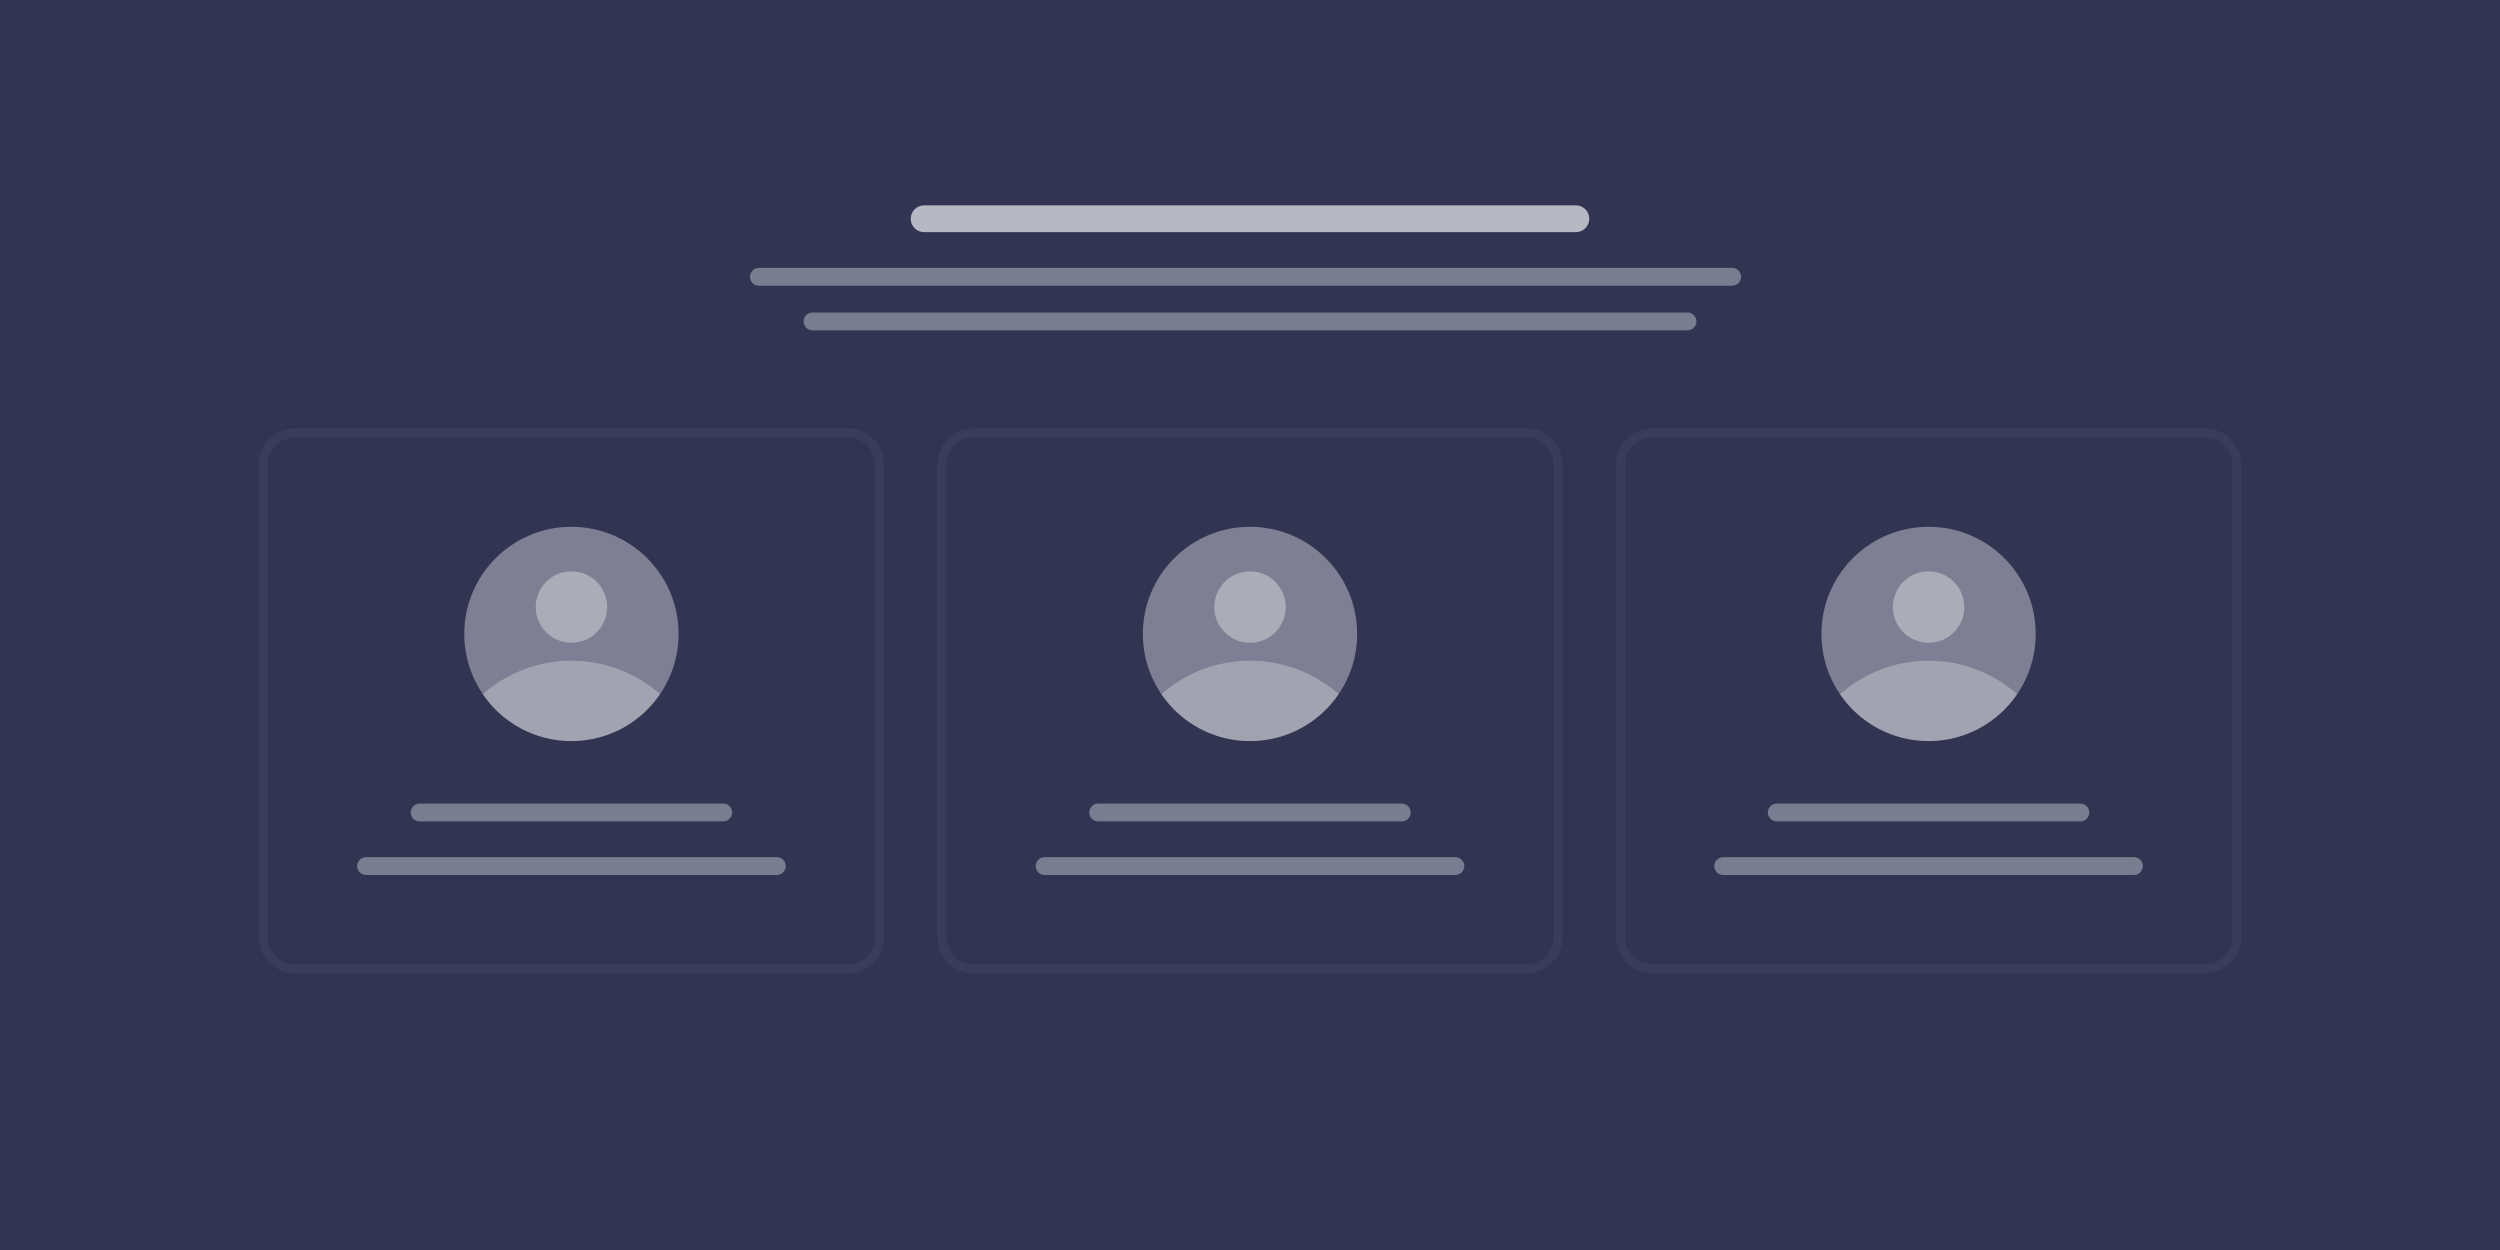
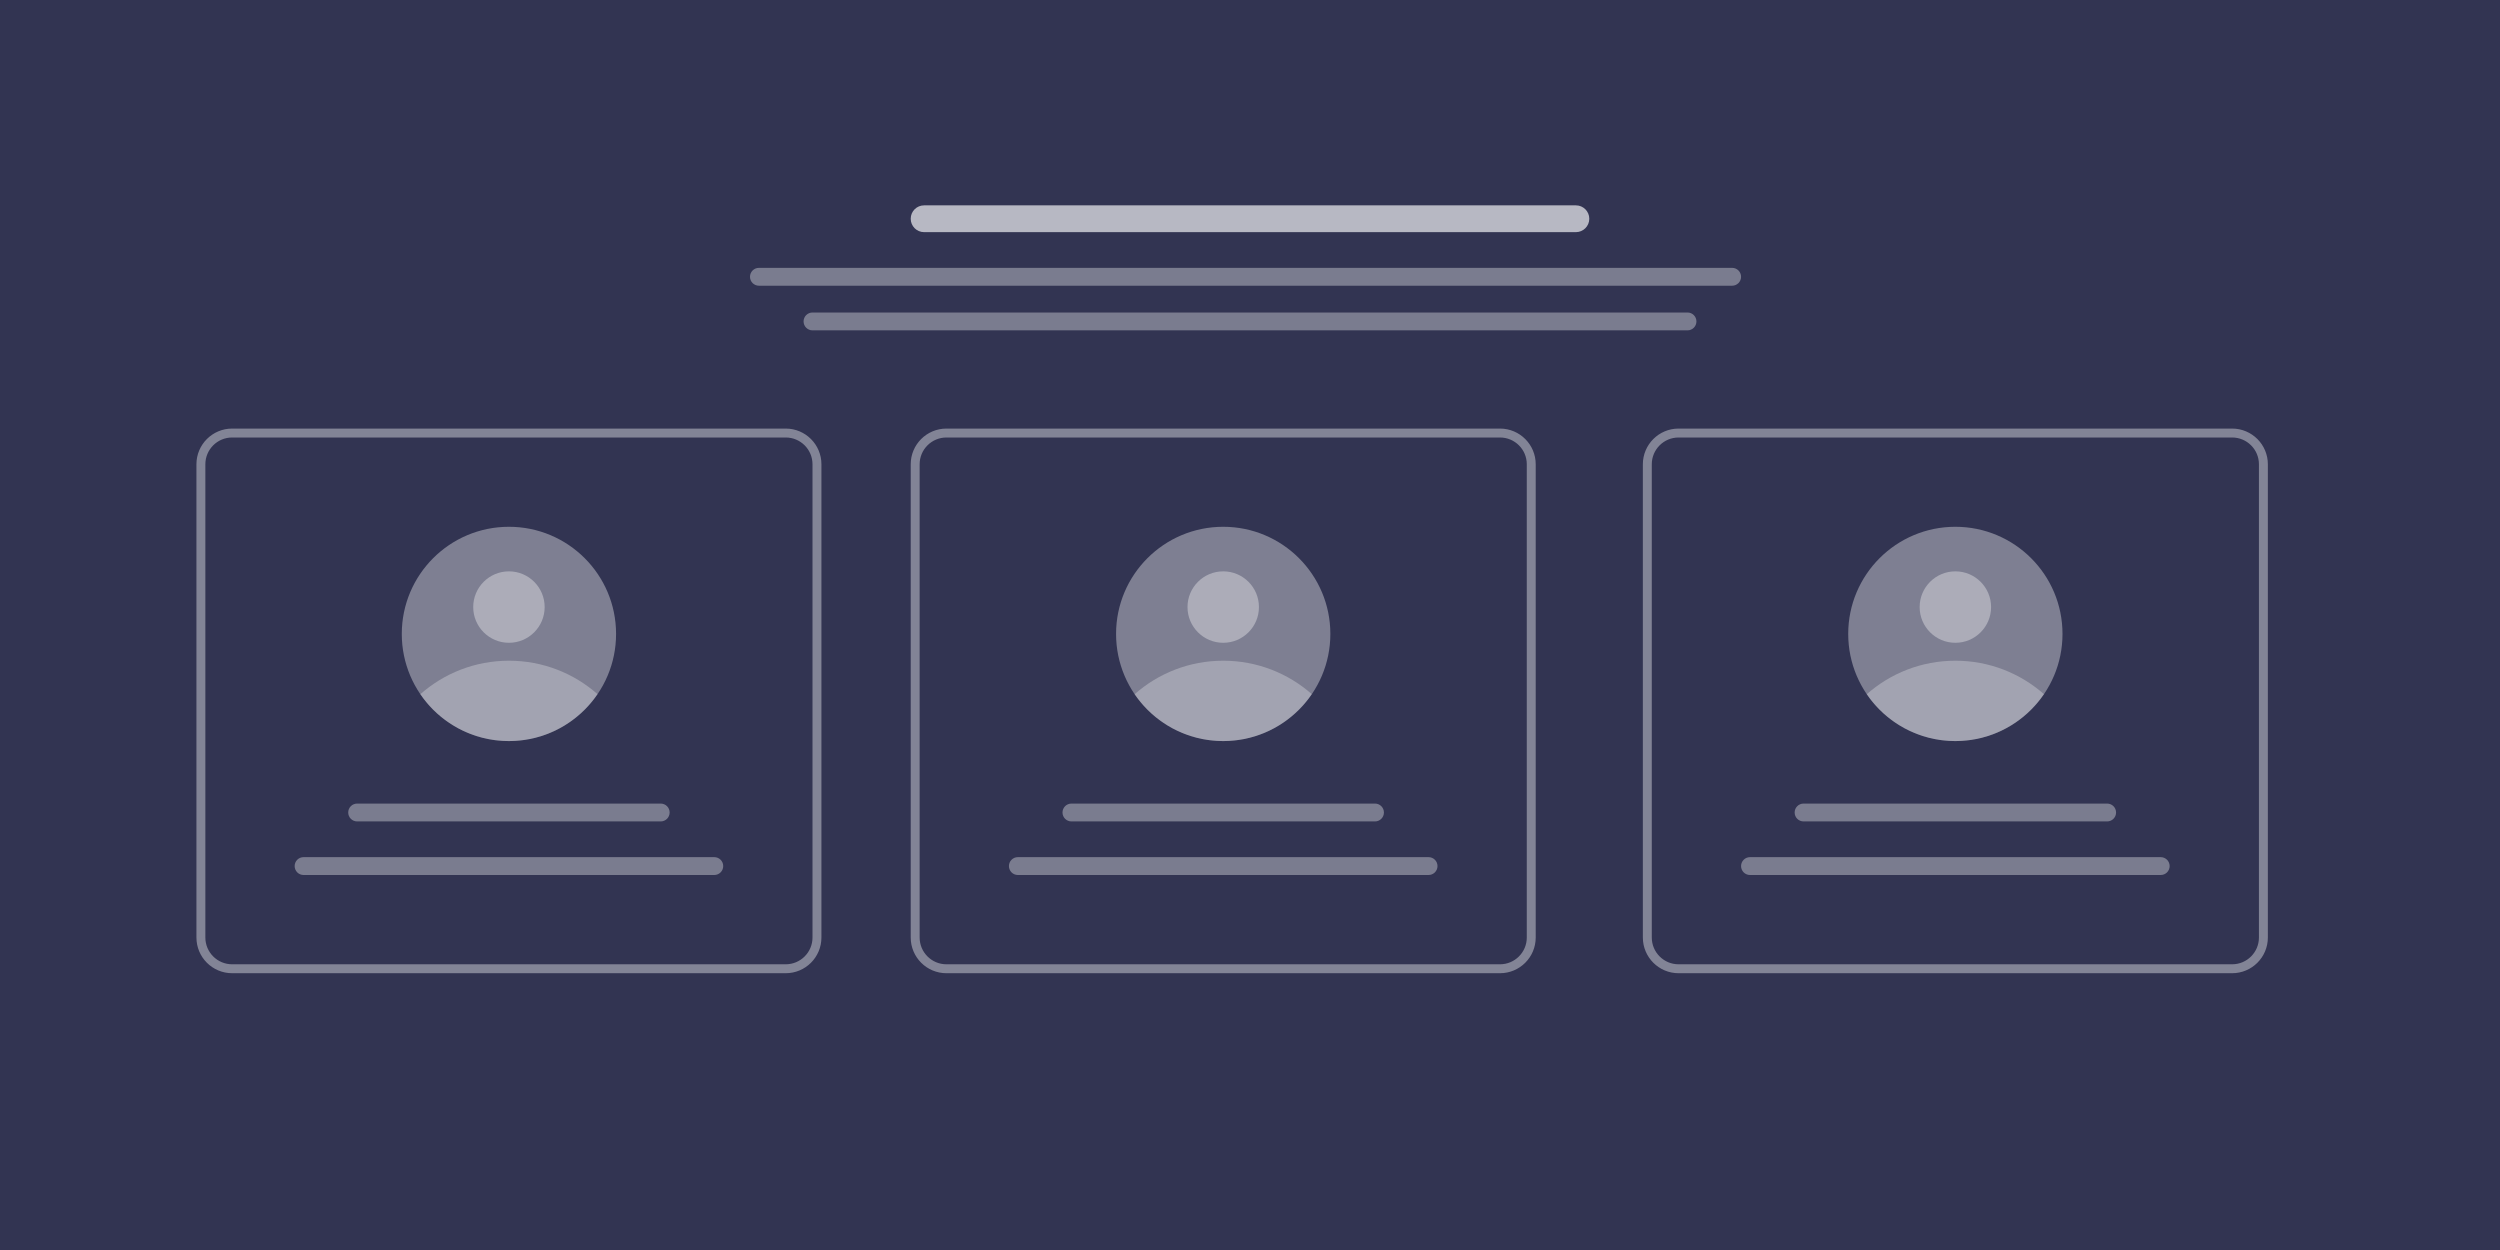
<svg xmlns="http://www.w3.org/2000/svg" width="280px" height="140px" viewBox="0 0 280 140" version="1.1">
  <g id="Page-1" stroke="none" stroke-width="1" fill="none" fill-rule="evenodd">
    <g id="Artboard" transform="translate(-879, -824)">
      <g id="team" transform="translate(879, 824)">
        <rect id="Rectangle" fill="#323452" x="0" y="0" width="280" height="140" />
        <rect id="Rectangle" fill="#323452" x="0" y="0" width="280" height="140" />
-         <g id="Group" transform="translate(29, 48)">
-           <rect id="Rectangle" fill="#323452" x="1" y="1" width="68" height="59" rx="3" />
-           <rect id="Rectangle" stroke-opacity="0.04" stroke="#FFFFFF" x="0.5" y="0.5" width="69" height="60" rx="3.5" />
+         <g id="Group-5" transform="translate(22, 48)">
+           <g id="Group">
+             <rect id="Rectangle" fill="#323452" x="1" y="1" width="68" height="59" rx="3" />
+             <rect id="Rectangle" stroke-opacity="0.394" stroke="#FFFFFF" x="0.5" y="0.5" width="69" height="60" rx="3.5" />
+           </g>
+           <rect id="Rectangle" fill-opacity="0.354" fill="#FFFFFF" x="17" y="42" width="36" height="2" rx="1" />
+           <rect id="Rectangle" fill-opacity="0.354" fill="#FFFFFF" x="11" y="48" width="48" height="2" rx="1" />
+           <ellipse id="Oval" fill-opacity="0.371" fill="#FFFFFF" cx="35" cy="23" rx="12" ry="12" />
+           <path d="M25.077,29.754 C27.722,27.418 31.197,26 35.004,26 C38.806,26 42.278,27.415 44.922,29.747 C42.763,32.918 39.123,35 34.997,35 C30.875,35 27.238,32.921 25.077,29.754 Z" id="Path" fill-opacity="0.354" fill="#FFFFFF" opacity="0.8" />
+           <ellipse id="Oval" fill-opacity="0.354" fill="#FFFFFF" cx="35.001" cy="19.992" rx="4" ry="4" />
        </g>
-         <g id="Group" transform="translate(105, 48)">
-           <rect id="Rectangle" fill="#323452" x="1" y="1" width="68" height="59" rx="3" />
-           <rect id="Rectangle" stroke-opacity="0.04" stroke="#FFFFFF" x="0.5" y="0.5" width="69" height="60" rx="3.5" />
+         <g id="Group-5-Copy" transform="translate(102, 48)">
+           <g id="Group">
+             <rect id="Rectangle" fill="#323452" x="1" y="1" width="68" height="59" rx="3" />
+             <rect id="Rectangle" stroke-opacity="0.394" stroke="#FFFFFF" x="0.5" y="0.5" width="69" height="60" rx="3.5" />
+           </g>
+           <rect id="Rectangle" fill-opacity="0.354" fill="#FFFFFF" x="17" y="42" width="36" height="2" rx="1" />
+           <rect id="Rectangle" fill-opacity="0.354" fill="#FFFFFF" x="11" y="48" width="48" height="2" rx="1" />
+           <ellipse id="Oval" fill-opacity="0.371" fill="#FFFFFF" cx="35" cy="23" rx="12" ry="12" />
+           <path d="M25.077,29.754 C27.722,27.418 31.197,26 35.004,26 C38.806,26 42.278,27.415 44.922,29.747 C42.763,32.918 39.123,35 34.997,35 C30.875,35 27.238,32.921 25.077,29.754 Z" id="Path" fill-opacity="0.354" fill="#FFFFFF" opacity="0.8" />
+           <ellipse id="Oval" fill-opacity="0.354" fill="#FFFFFF" cx="35.001" cy="19.992" rx="4" ry="4" />
        </g>
-         <g id="Group" transform="translate(181, 48)">
-           <rect id="Rectangle" fill="#323452" x="1" y="1" width="68" height="59" rx="3" />
-           <rect id="Rectangle" stroke-opacity="0.04" stroke="#FFFFFF" x="0.5" y="0.5" width="69" height="60" rx="3.5" />
+         <g id="Group-5-Copy-2" transform="translate(184, 48)">
+           <g id="Group">
+             <rect id="Rectangle" fill="#323452" x="1" y="1" width="68" height="59" rx="3" />
+             <rect id="Rectangle" stroke-opacity="0.394" stroke="#FFFFFF" x="0.5" y="0.5" width="69" height="60" rx="3.5" />
+           </g>
+           <rect id="Rectangle" fill-opacity="0.354" fill="#FFFFFF" x="17" y="42" width="36" height="2" rx="1" />
+           <rect id="Rectangle" fill-opacity="0.354" fill="#FFFFFF" x="11" y="48" width="48" height="2" rx="1" />
+           <ellipse id="Oval" fill-opacity="0.371" fill="#FFFFFF" cx="35" cy="23" rx="12" ry="12" />
+           <path d="M25.077,29.754 C27.722,27.418 31.197,26 35.004,26 C38.806,26 42.278,27.415 44.922,29.747 C42.763,32.918 39.123,35 34.997,35 C30.875,35 27.238,32.921 25.077,29.754 Z" id="Path" fill-opacity="0.354" fill="#FFFFFF" opacity="0.8" />
+           <ellipse id="Oval" fill-opacity="0.354" fill="#FFFFFF" cx="35.001" cy="19.992" rx="4" ry="4" />
        </g>
-         <rect id="Rectangle" fill-opacity="0.354" fill="#FFFFFF" x="46" y="90" width="36" height="2" rx="1" />
-         <rect id="Rectangle" fill-opacity="0.354" fill="#FFFFFF" x="122" y="90" width="36" height="2" rx="1" />
-         <rect id="Rectangle" fill-opacity="0.354" fill="#FFFFFF" x="198" y="90" width="36" height="2" rx="1" />
-         <rect id="Rectangle" fill-opacity="0.354" fill="#FFFFFF" x="40" y="96" width="48" height="2" rx="1" />
-         <rect id="Rectangle" fill-opacity="0.354" fill="#FFFFFF" x="116" y="96" width="48" height="2" rx="1" />
-         <rect id="Rectangle" fill-opacity="0.354" fill="#FFFFFF" x="192" y="96" width="48" height="2" rx="1" />
-         <ellipse id="Oval" fill-opacity="0.371" fill="#FFFFFF" cx="64" cy="71" rx="12" ry="12" />
-         <path d="M54.077,77.754 C56.722,75.418 60.197,74 64.004,74 C67.806,74 71.278,75.415 73.922,77.747 C71.763,80.918 68.123,83 63.997,83 C59.875,83 56.237,80.921 54.077,77.754 Z" id="Path" fill-opacity="0.354" fill="#FFFFFF" opacity="0.8" />
-         <ellipse id="Oval" fill-opacity="0.354" fill="#FFFFFF" cx="64.001" cy="67.992" rx="4" ry="4" />
-         <ellipse id="Oval" fill-opacity="0.371" fill="#FFFFFF" cx="140" cy="71" rx="12" ry="12" />
-         <path d="M130.077,77.754 C132.722,75.418 136.197,74 140.004,74 C143.806,74 147.278,75.415 149.922,77.747 C147.763,80.918 144.123,83 139.997,83 C135.875,83 132.237,80.921 130.077,77.754 Z" id="Path" fill-opacity="0.354" fill="#FFFFFF" opacity="0.8" />
-         <ellipse id="Oval" fill-opacity="0.354" fill="#FFFFFF" cx="140.001" cy="67.992" rx="4" ry="4" />
-         <ellipse id="Oval" fill-opacity="0.371" fill="#FFFFFF" cx="216" cy="71" rx="12" ry="12" />
-         <path d="M206.077,77.754 C208.722,75.418 212.197,74 216.004,74 C219.806,74 223.278,75.415 225.922,77.747 C223.763,80.918 220.123,83 215.997,83 C211.875,83 208.237,80.921 206.077,77.754 Z" id="Path" fill-opacity="0.354" fill="#FFFFFF" opacity="0.8" />
-         <ellipse id="Oval" fill-opacity="0.354" fill="#FFFFFF" cx="216.001" cy="67.992" rx="4" ry="4" />
        <rect id="Rectangle" fill-opacity="0.652" fill="#FFFFFF" x="102" y="23" width="76" height="3" rx="1.5" />
        <rect id="Rectangle" fill-opacity="0.354" fill="#FFFFFF" x="84" y="30" width="111" height="2" rx="1" />
        <rect id="Rectangle" fill-opacity="0.354" fill="#FFFFFF" x="90" y="35" width="100" height="2" rx="1" />
      </g>
    </g>
  </g>
</svg>
